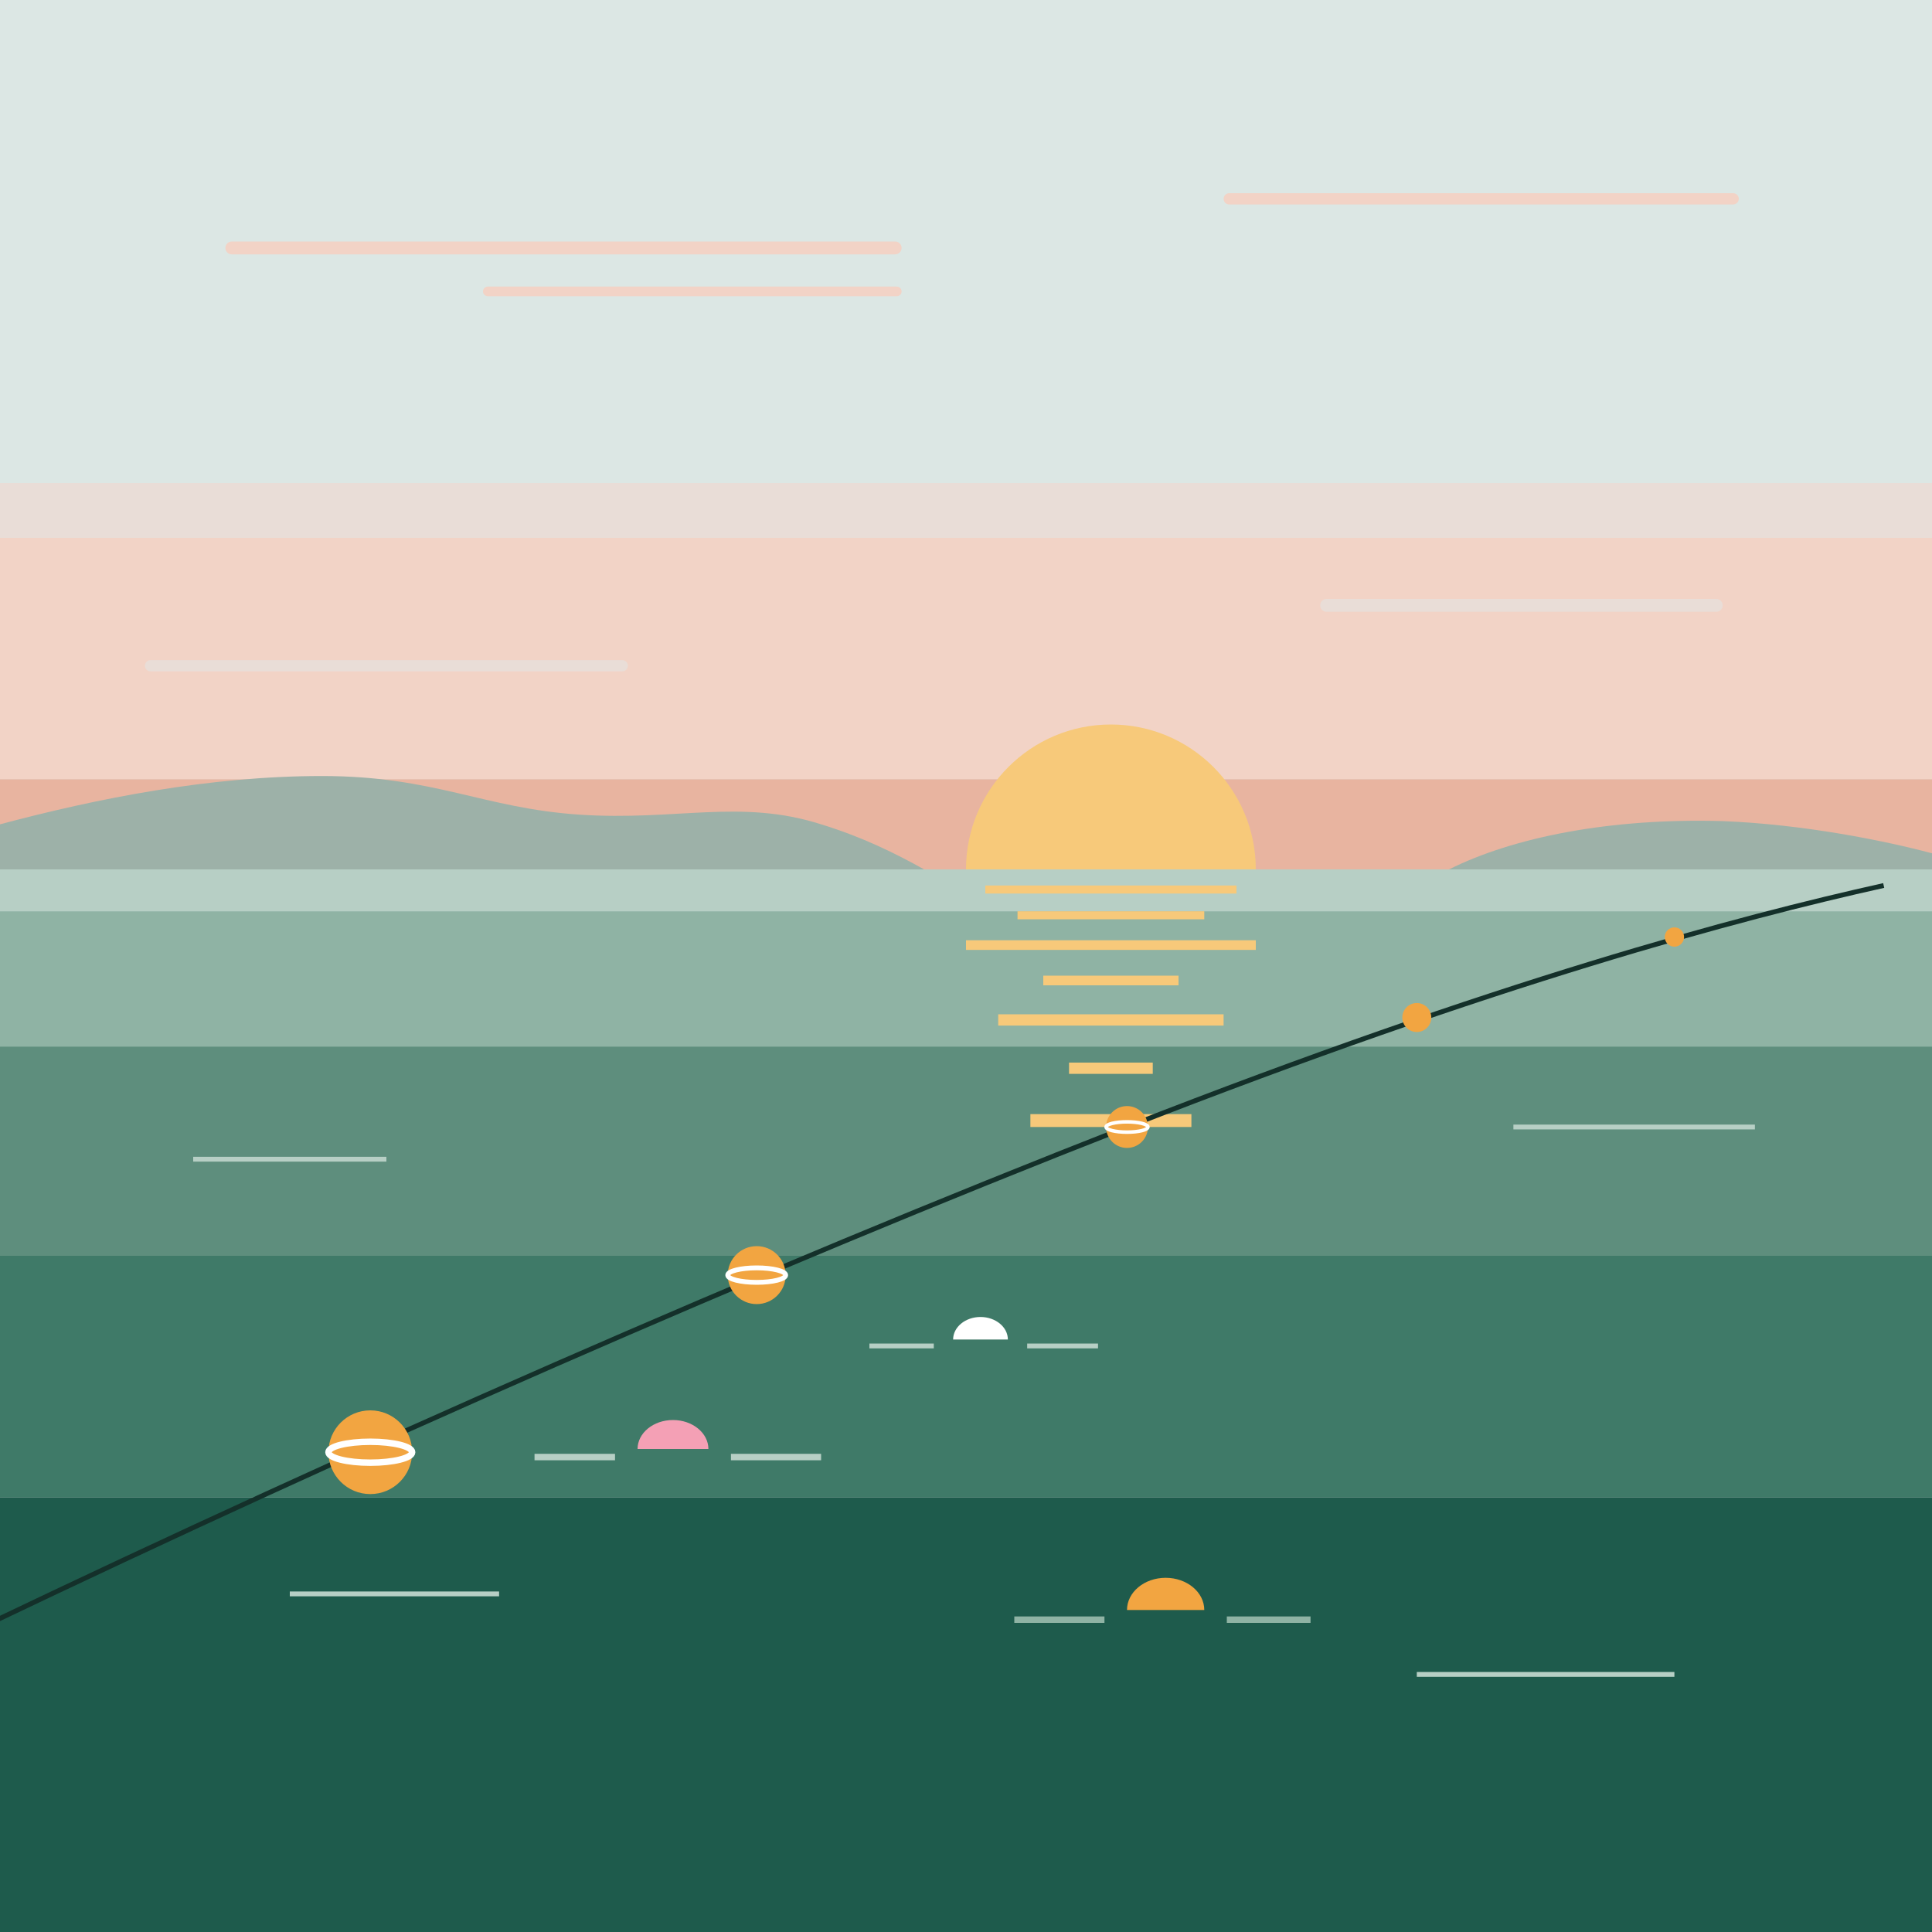
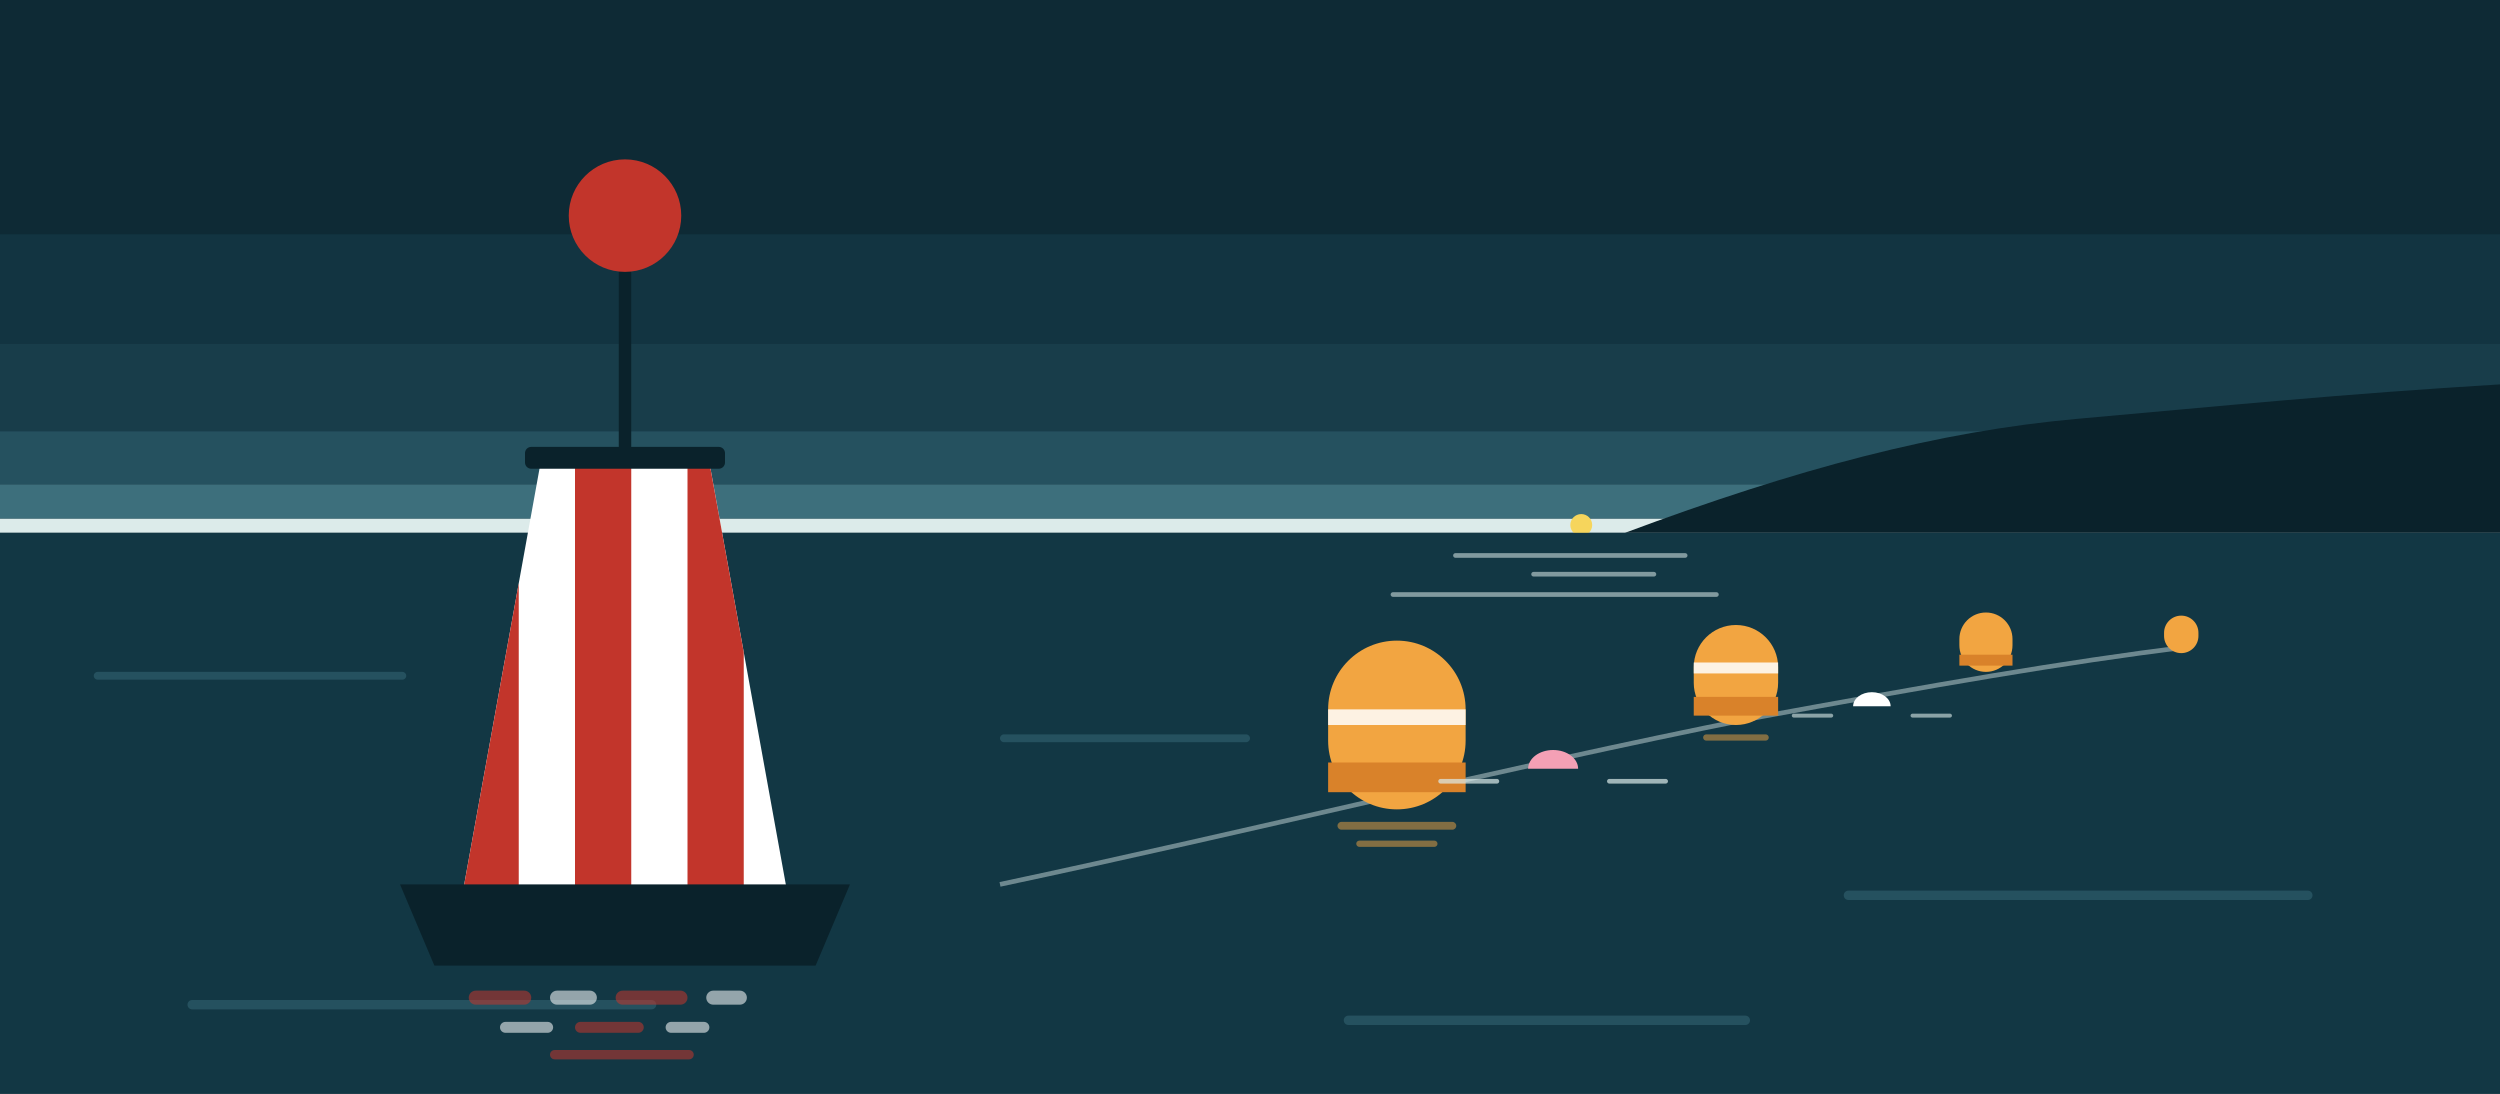
- <svg xmlns="http://www.w3.org/2000/svg" viewBox="0 0 1200 1200" width="1200" height="1200">
-   <rect width="1200" height="1200" fill="#DCE7E4" />
-   <g fill="#F2D3C6">
-     <rect x="140" y="150" width="420" height="8" rx="4" />
-     <rect x="300" y="178" width="260" height="6" rx="3" />
-     <rect x="760" y="120" width="320" height="7" rx="3.5" />
+ <svg xmlns="http://www.w3.org/2000/svg" viewBox="0 0 1600 700" width="1600" height="700">
+   <rect width="1600" height="700" fill="#0E2A35" />
+   <rect y="150" width="1600" height="70" fill="#123441" />
+   <rect y="220" width="1600" height="56" fill="#183D4A" />
+   <rect y="276" width="1600" height="34" fill="#25515F" />
+   <rect y="310" width="1600" height="22" fill="#3D6F7C" />
+   <rect y="332" width="1600" height="9" fill="#DCEBEA" />
+   <circle cx="1012" cy="336" r="7" fill="#F6D55C" />
+   <path d="M1040 341 C1150 300 1240 276 1330 268 C1420 260 1500 252 1600 246 V341 Z" fill="#0A222B" />
+   <rect y="341" width="1600" height="359" fill="#123744" />
+   <g fill="#DCEBEA" opacity=".55">
+     <rect x="930" y="354" width="150" height="3" rx="1.5" />
+     <rect x="980" y="366" width="80" height="3" rx="1.5" />
+     <rect x="890" y="379" width="210" height="3" rx="1.5" />
  </g>
-   <rect y="300" width="1200" height="34" fill="#E9DDD7" />
-   <rect y="334" width="1200" height="150" fill="#F2D3C6" />
-   <g fill="#E9DDD7">
-     <rect x="820" y="372" width="250" height="8" rx="4" />
-     <rect x="90" y="410" width="300" height="7" rx="3.5" />
+   <g fill="#25515F">
+     <rect x="60" y="430" width="200" height="5" rx="2.5" />
+     <rect x="640" y="470" width="160" height="5" rx="2.5" />
+     <rect x="120" y="640" width="300" height="6" rx="3" />
+     <rect x="1180" y="570" width="300" height="6" rx="3" />
+     <rect x="860" y="650" width="260" height="6" rx="3" />
  </g>
-   <rect y="484" width="1200" height="56" fill="#E8B4A0" />
-   <path d="M600 540a90 90 0 0 1 180 0z" fill="#F7C97A" />
-   <path d="M0 512c60-16 130-30 200-30 70 0 100 20 160 24 60 4 100-10 150 6 26 8 46 18 64 28H0z" fill="#9DB1A8" />
-   <path d="M900 540c40-20 100-32 170-30 50 2 100 12 130 20v10z" fill="#9DB1A8" />
-   <rect y="540" width="1200" height="26" fill="#B7CFC5" />
-   <rect y="566" width="1200" height="84" fill="#8FB3A4" />
-   <rect y="650" width="1200" height="130" fill="#5E8E7D" />
-   <rect y="780" width="1200" height="150" fill="#3F7A68" />
-   <rect y="930" width="1200" height="270" fill="#1E5B4C" />
-   <g fill="#F7C97A">
-     <rect x="612" y="550" width="156" height="5" />
-     <rect x="632" y="566" width="116" height="5" />
-     <rect x="600" y="584" width="180" height="6" />
-     <rect x="648" y="606" width="84" height="6" />
-     <rect x="620" y="630" width="140" height="7" />
-     <rect x="664" y="660" width="52" height="7" />
-     <rect x="640" y="692" width="100" height="8" />
+   <path d="M640 566 C800 532 960 492 1120 460 C1240 438 1320 424 1400 414" fill="none" stroke="#DCEBEA" stroke-width="3" opacity=".45" />
+   <g>
+     <rect x="1385" y="394" width="22" height="24" rx="11" fill="#F2A541" />
+     <rect x="1254" y="392" width="34" height="38" rx="17" fill="#F2A541" />
+     <rect x="1254" y="419" width="34" height="7" fill="#D9822A" />
+     <rect x="1084" y="400" width="54" height="64" rx="27" fill="#F2A541" />
+     <rect x="1084" y="446" width="54" height="12" fill="#D9822A" />
+     <rect x="1084" y="424" width="54" height="7" fill="#FFFFFF" opacity=".85" />
+     <rect x="850" y="410" width="88" height="108" rx="44" fill="#F2A541" />
+     <rect x="850" y="488" width="88" height="19" fill="#D9822A" />
+     <rect x="850" y="454" width="88" height="10" fill="#FFFFFF" opacity=".85" />
  </g>
-   <g fill="none" stroke="#B7CFC5" stroke-width="3">
-     <path d="M120 720h120M940 700h150M180 990h130M880 1040h160" />
+   <g fill="#F2A541" opacity=".5">
+     <rect x="856" y="526" width="76" height="5" rx="2.5" />
+     <rect x="868" y="538" width="52" height="4" rx="2" />
+     <rect x="1090" y="470" width="42" height="4" rx="2" />
  </g>
-   <path d="M-10 1010C220 900 470 790 700 700s380-130 470-150" fill="none" stroke="#14302A" stroke-width="3" />
-   <g fill="#F2A541">
-     <circle cx="230" cy="902" r="26" />
-     <circle cx="470" cy="792" r="18" />
-     <circle cx="700" cy="700" r="13" />
-     <circle cx="880" cy="632" r="9" />
-     <circle cx="1040" cy="582" r="6" />
+   <path d="M978 492 a16 12 0 0 1 32 0 z" fill="#F4A0B5" />
+   <path d="M958 500 h-36 M1030 500 h36" stroke="#DCEBEA" stroke-width="3" stroke-linecap="round" opacity=".7" />
+   <path d="M1186 452 a12 9 0 0 1 24 0 z" fill="#FFFFFF" />
+   <path d="M1172 458 h-24 M1224 458 h24" stroke="#DCEBEA" stroke-width="2.5" stroke-linecap="round" opacity=".6" />
+   <defs>
+     <clipPath id="pillar">
+       <path d="M296 572 L346 296 H454 L504 572 Z" />
+     </clipPath>
+   </defs>
+   <rect x="396" y="156" width="8" height="144" fill="#0A222B" />
+   <circle cx="400" cy="138" r="36" fill="#C2352B" />
+   <g clip-path="url(#pillar)">
+     <rect x="280" y="290" width="240" height="290" fill="#FFFFFF" />
+     <rect x="296" y="290" width="36" height="290" fill="#C2352B" />
+     <rect x="368" y="290" width="36" height="290" fill="#C2352B" />
+     <rect x="440" y="290" width="36" height="290" fill="#C2352B" />
  </g>
-   <g fill="none" stroke="#FFFFFF">
-     <ellipse cx="230" cy="902" rx="26" ry="6.5" stroke-width="4" />
-     <ellipse cx="470" cy="792" rx="18" ry="4.5" stroke-width="3" />
-     <ellipse cx="700" cy="700" rx="13" ry="3.2" stroke-width="2.2" />
-   </g>
-   <g>
-     <path d="M396 900a22 18 0 0 1 44 0z" fill="#F4A0B5" />
-     <path d="M382 905h-50M454 905h56" stroke="#B7CFC5" stroke-width="4" />
-     <path d="M592 832a17 14 0 0 1 34 0z" fill="#FFFFFF" />
-     <path d="M580 836h-40M638 836h44" stroke="#B7CFC5" stroke-width="3" />
-     <path d="M700 1000a24 20 0 0 1 48 0z" fill="#F2A541" />
-     <path d="M686 1006h-56M762 1006h52" stroke="#8FB3A4" stroke-width="4" />
+   <rect x="336" y="286" width="128" height="14" rx="4" fill="#0A222B" />
+   <path d="M256 566 H544 L522 618 H278 Z" fill="#0A222B" />
+   <g opacity=".55">
+     <rect x="300" y="634" width="40" height="9" rx="4.5" fill="#C2352B" />
+     <rect x="352" y="634" width="30" height="9" rx="4.5" fill="#FFFFFF" />
+     <rect x="394" y="634" width="46" height="9" rx="4.5" fill="#C2352B" />
+     <rect x="452" y="634" width="26" height="9" rx="4.5" fill="#FFFFFF" />
+     <rect x="320" y="654" width="34" height="7" rx="3.5" fill="#FFFFFF" />
+     <rect x="368" y="654" width="44" height="7" rx="3.5" fill="#C2352B" />
+     <rect x="426" y="654" width="28" height="7" rx="3.5" fill="#FFFFFF" />
+     <rect x="352" y="672" width="92" height="6" rx="3" fill="#C2352B" />
  </g>
</svg>
